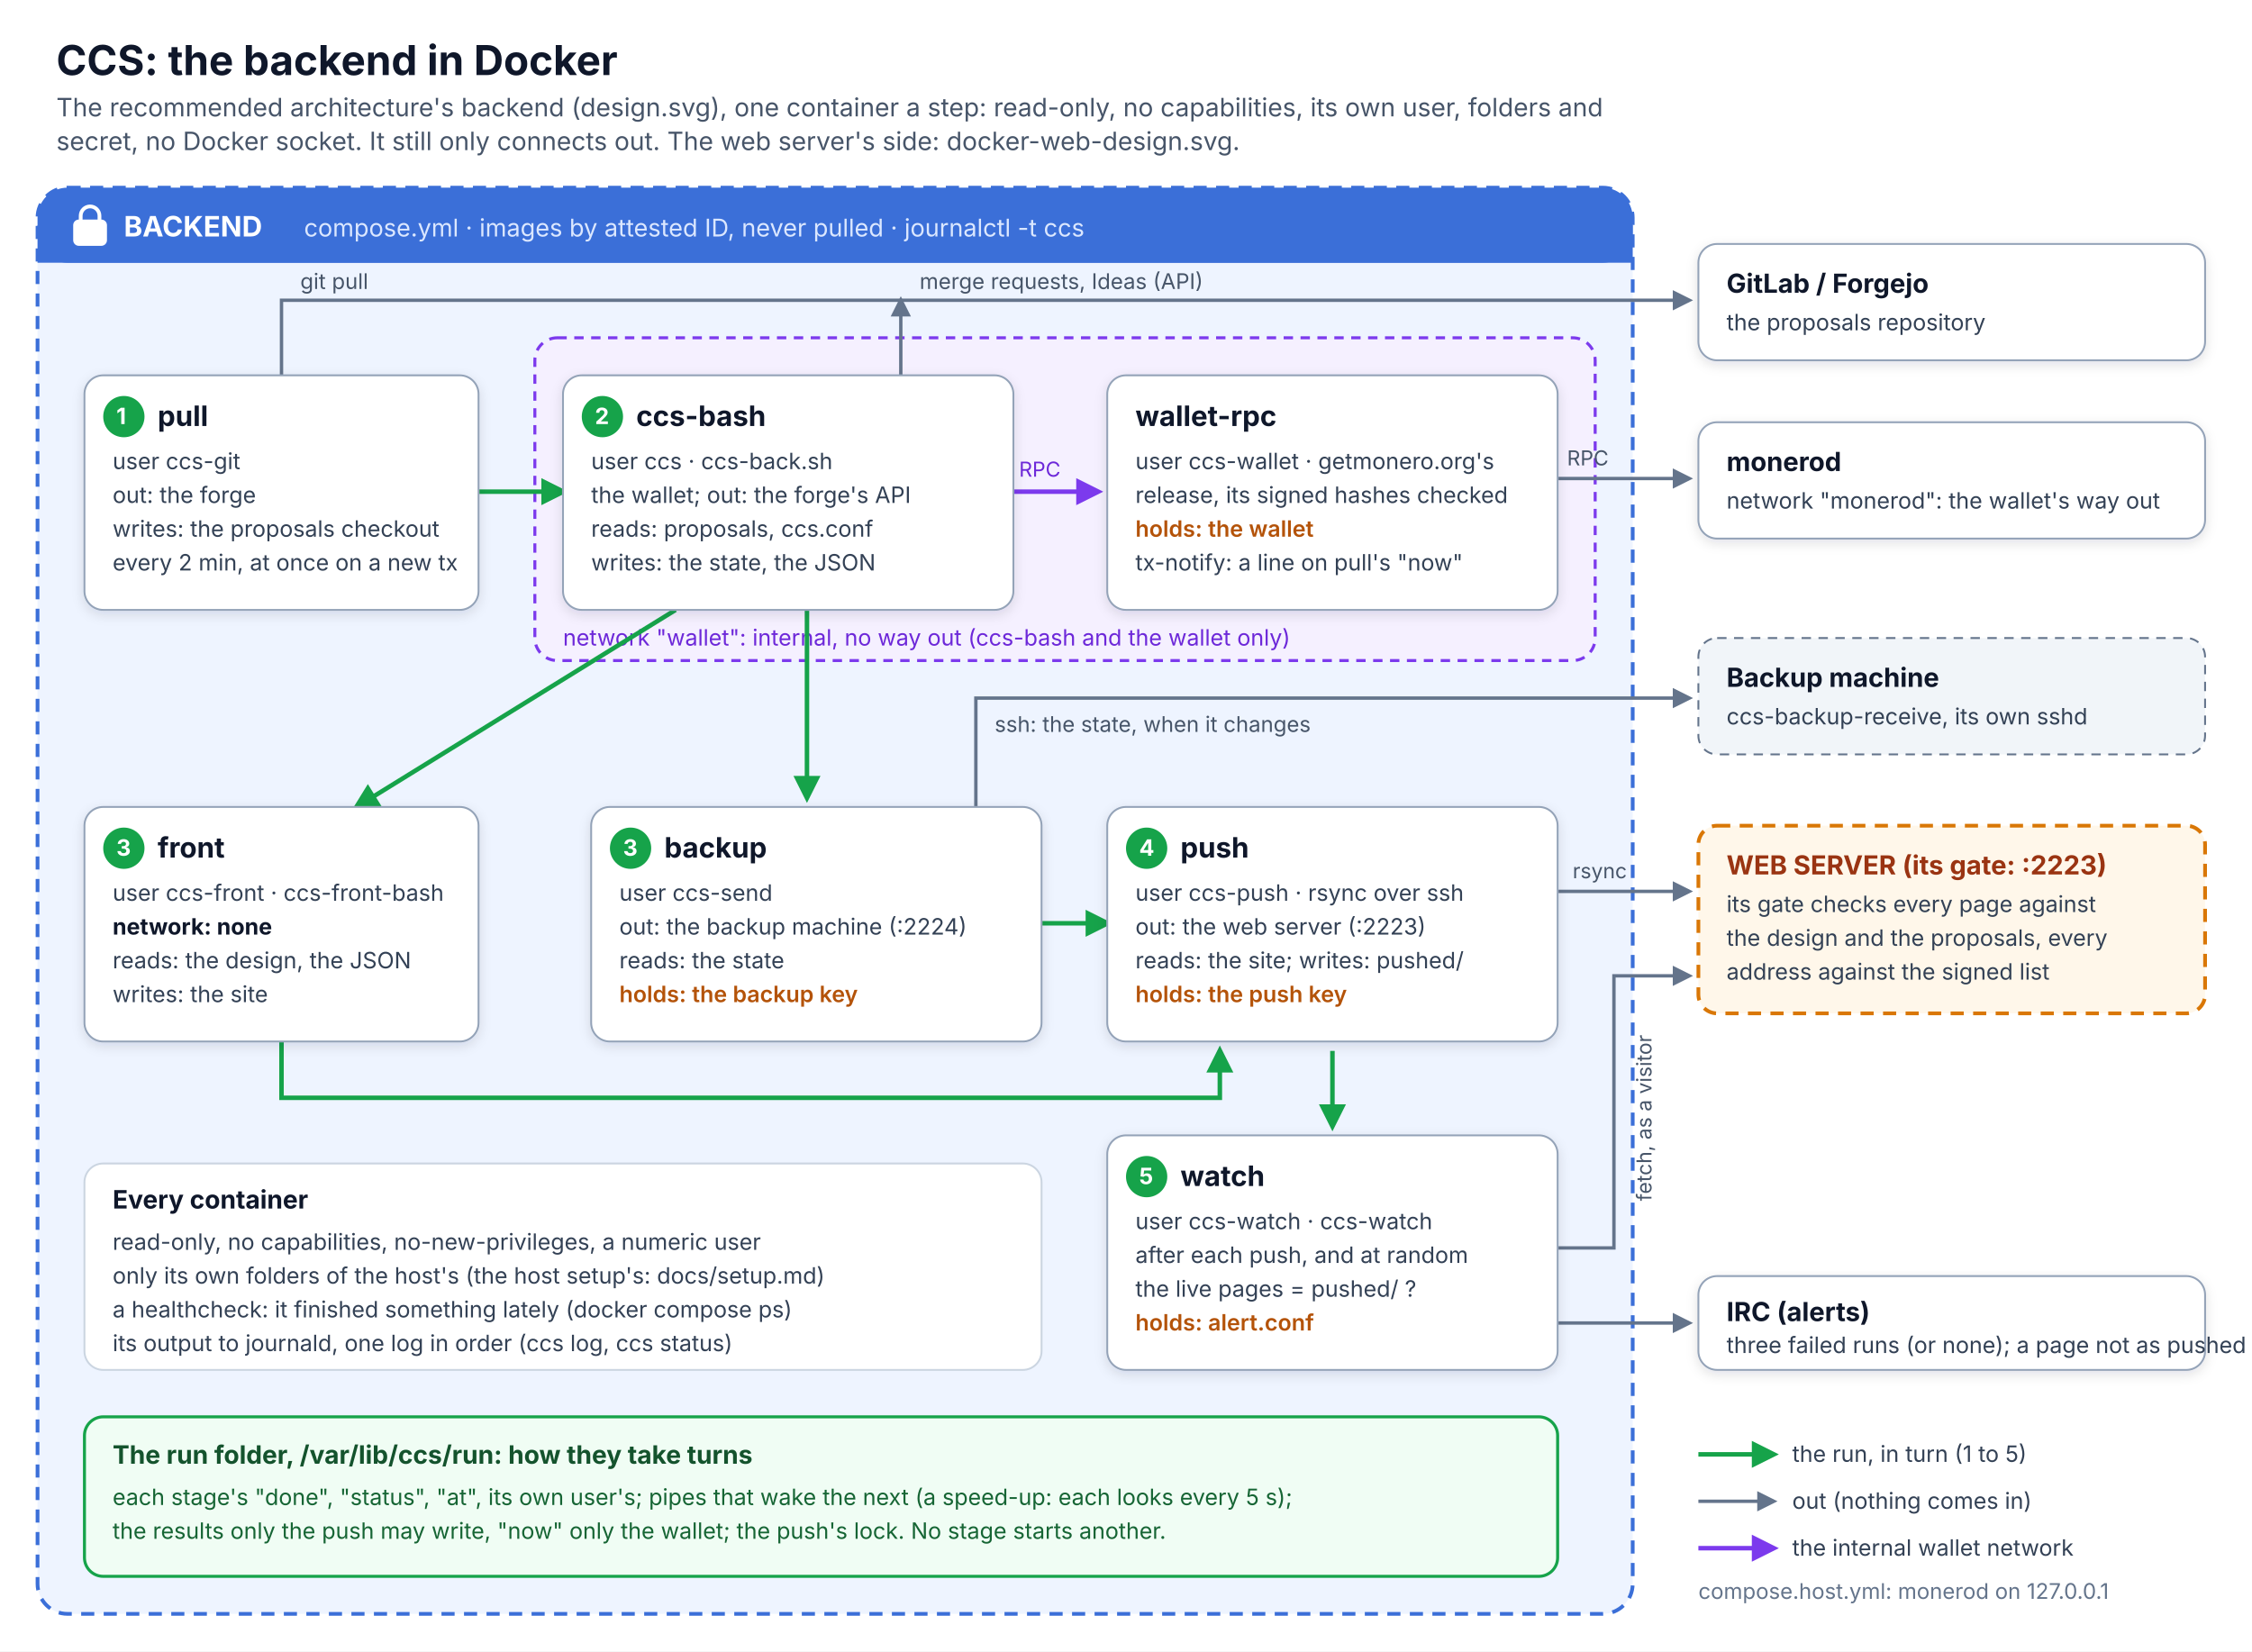
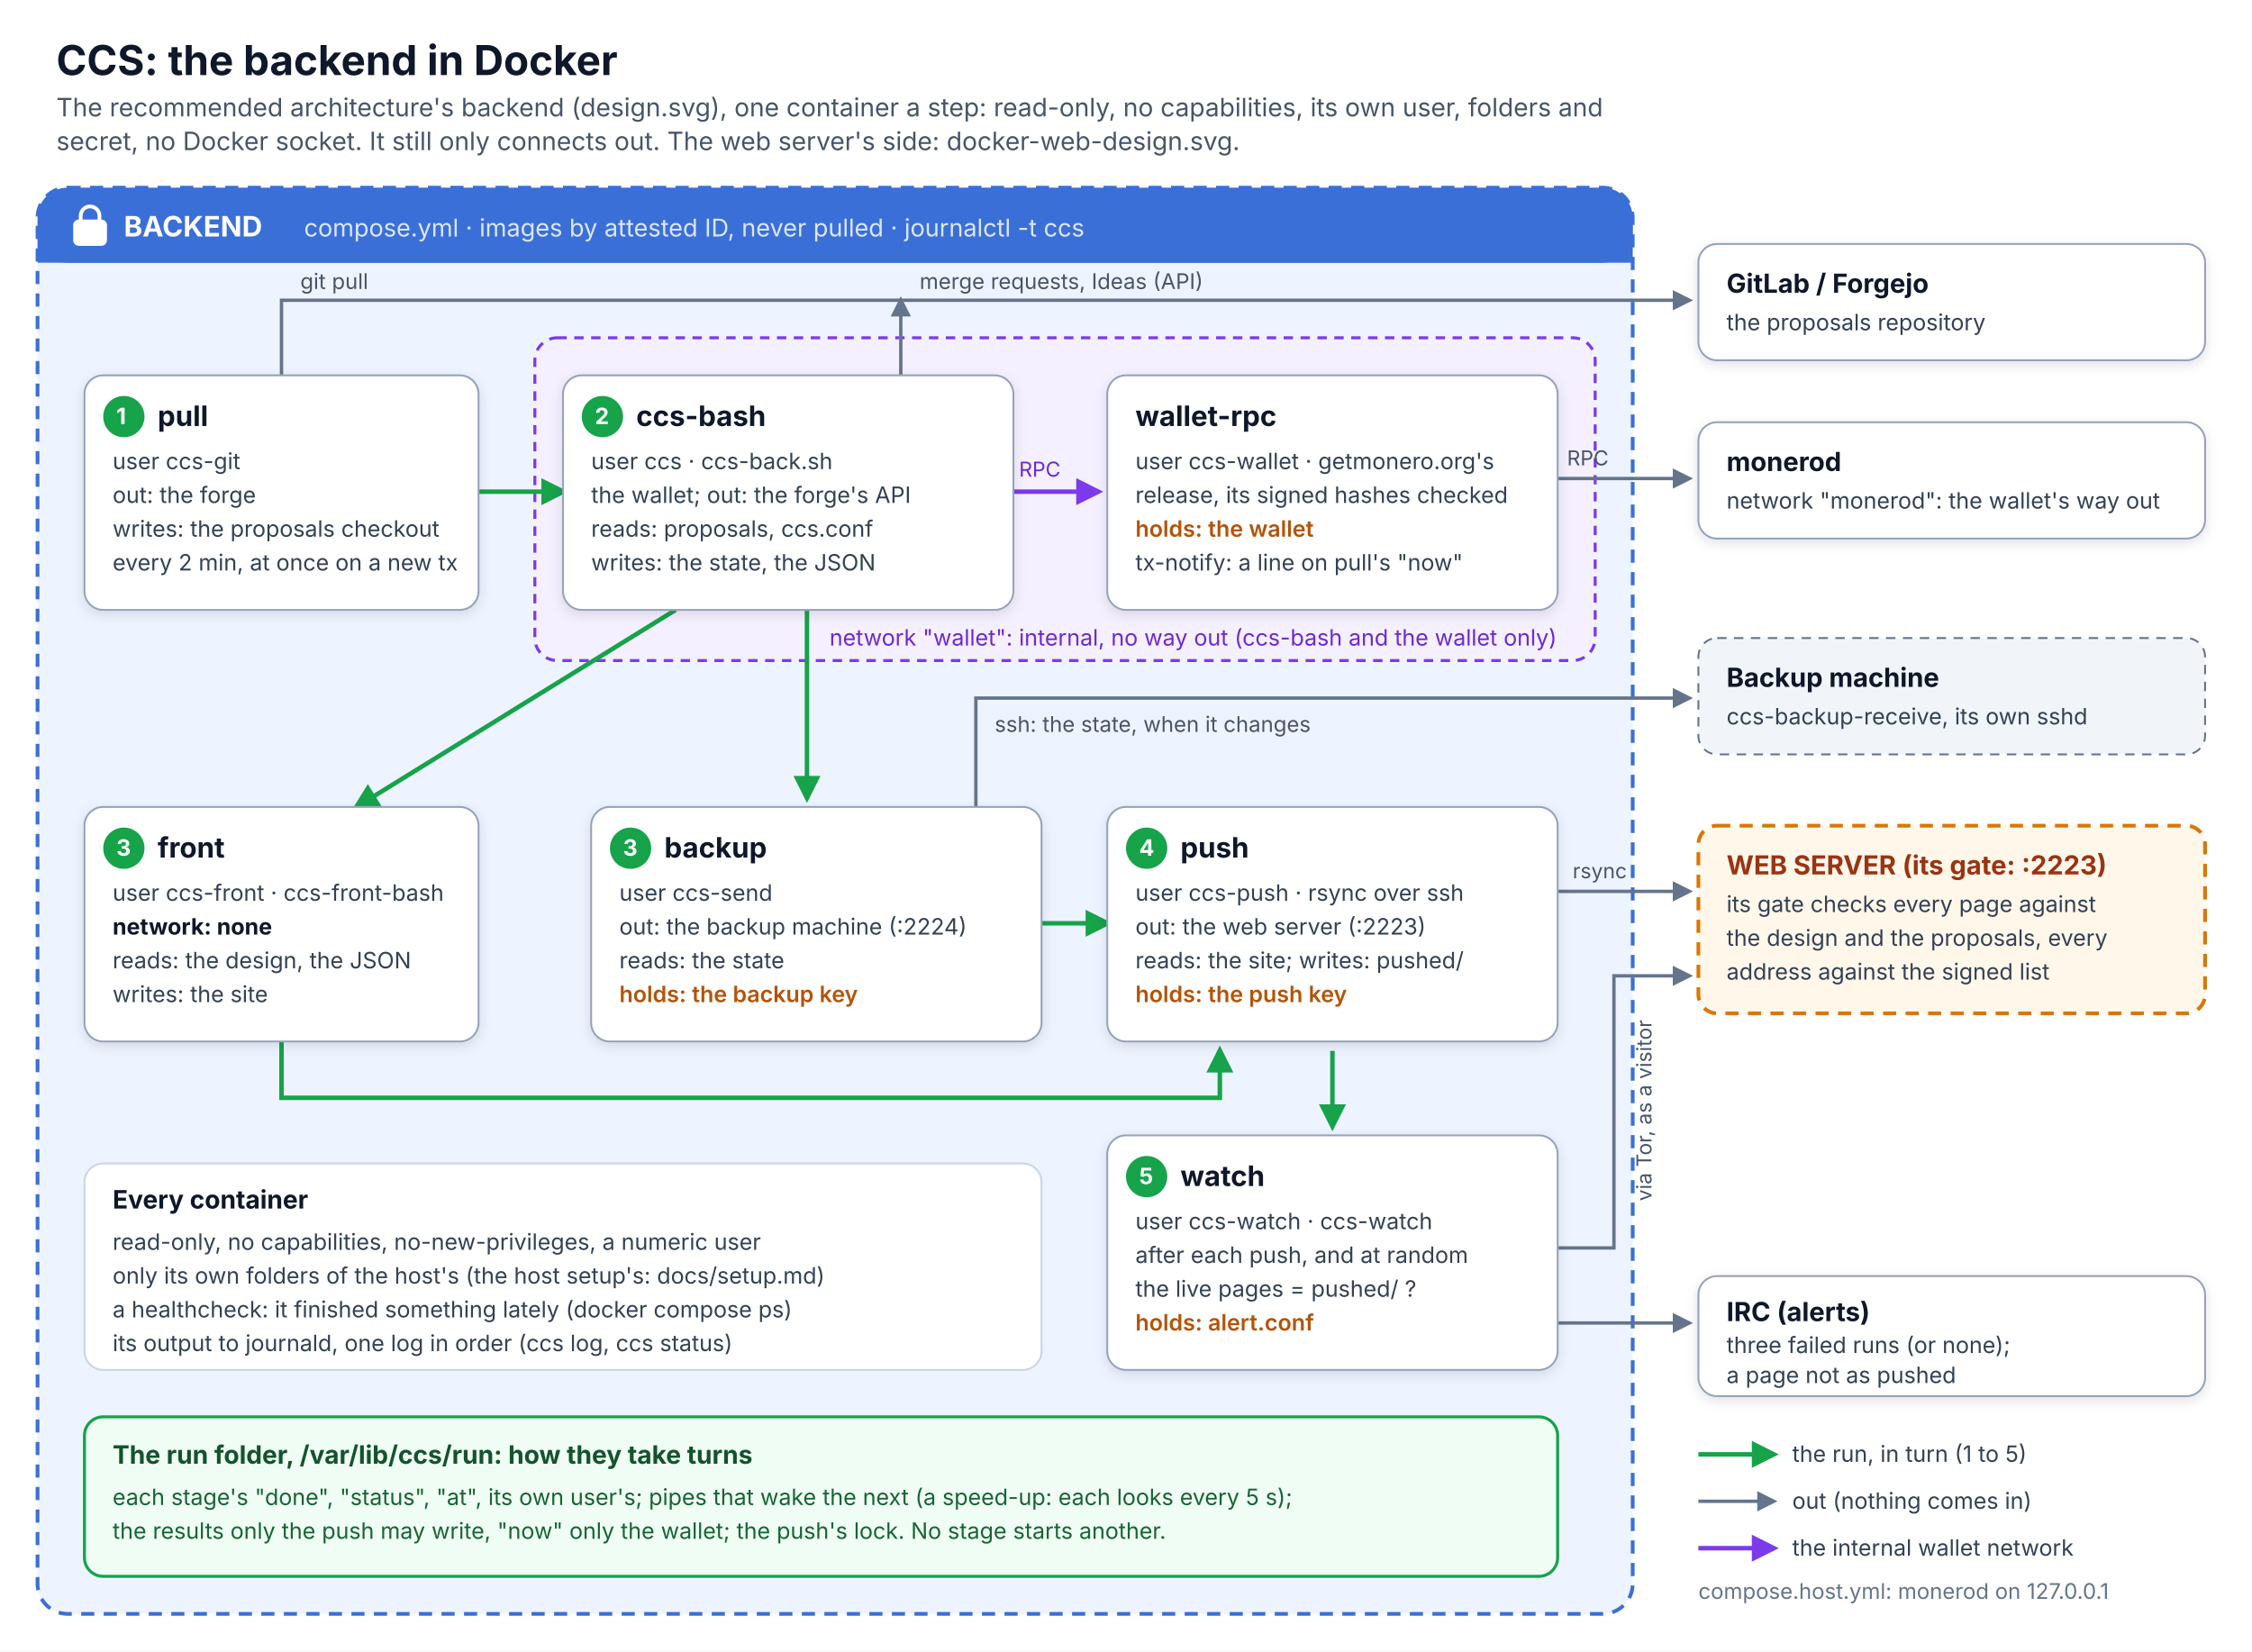
<svg xmlns="http://www.w3.org/2000/svg" viewBox="0 0 1200 880" width="1200" height="880" font-family="Inter, Helvetica, Arial, sans-serif">
  <defs>
    <filter id="sh" x="-10%" y="-10%" width="120%" height="130%">
      <feDropShadow dx="0" dy="2" stdDeviation="3" flood-color="#0f172a" flood-opacity="0.12" />
    </filter>
    <marker id="g" viewBox="0 0 10 10" refX="8" refY="5" markerWidth="6" markerHeight="6" orient="auto">
      <path d="M0,0 L10,5 L0,10 z" fill="#16a34a" />
    </marker>
    <marker id="s" viewBox="0 0 10 10" refX="8" refY="5" markerWidth="6" markerHeight="6" orient="auto">
      <path d="M0,0 L10,5 L0,10 z" fill="#64748b" />
    </marker>
    <marker id="p" viewBox="0 0 10 10" refX="8" refY="5" markerWidth="6" markerHeight="6" orient="auto">
      <path d="M0,0 L10,5 L0,10 z" fill="#7c3aed" />
    </marker>
  </defs>
  <rect width="1200" height="880" fill="#ffffff" />
  <text x="30" y="40" font-size="22" font-weight="700" fill="#0f172a">CCS: the backend in Docker</text>
  <text x="30" y="62" font-size="13.5" fill="#475569">The recommended architecture's backend (design.svg), one container a step: read-only, no capabilities, its own user, folders and</text>
  <text x="30" y="80" font-size="13.5" fill="#475569">secret, no Docker socket. It still only connects out. The web server's side: docker-web-design.svg.</text>
  <rect x="20" y="100" width="850" height="760" rx="16" fill="#eef4ff" stroke="#3b6fd8" stroke-width="2" stroke-dasharray="7 5" />
  <rect x="20" y="100" width="850" height="40" rx="16" fill="#3b6fd8" />
  <rect x="20" y="120" width="850" height="20" fill="#3b6fd8" />
  <g transform="translate(40,110)" fill="none" stroke="#ffffff" stroke-width="2">
    <rect x="0" y="8" width="16" height="12" rx="2" fill="#ffffff" />
    <path d="M3,8 V5 a5,5 0 0 1 10,0 V8" />
  </g>
  <text x="66" y="126" font-size="15" font-weight="700" fill="#ffffff">BACKEND</text>
  <text x="162" y="126" font-size="13" fill="#dbe7ff">compose.yml · images by attested ID, never pulled · journalctl -t ccs</text>
  <rect x="285" y="180" width="565" height="172" rx="12" fill="#f5f0ff" stroke="#7c3aed" stroke-width="1.6" stroke-dasharray="5 4" />
-   <text x="300" y="344" font-size="12" fill="#6d28d9">network "wallet": internal, no way out (ccs-bash and the wallet only)</text>
+   <text x="442" y="344" font-size="12" fill="#6d28d9">network "wallet": internal, no way out (ccs-bash and the wallet only)</text>
  <g fill="none" stroke="#64748b" stroke-width="1.8" marker-end="url(#s)">
    <path d="M150,200 V160 H900" />
    <path d="M480,200 V160" />
    <path d="M830,255 H900" />
    <path d="M520,430 V372 H900" />
    <path d="M830,475 H900" />
    <path d="M830,665 H860 V520 H900" />
    <path d="M830,705 H900" />
  </g>
  <text x="160" y="154" font-size="11.5" fill="#475569">git pull</text>
  <text x="490" y="154" font-size="11.5" fill="#475569">merge requests, Ideas (API)</text>
  <text x="530" y="390" font-size="11.5" fill="#475569">ssh: the state, when it changes</text>
  <text x="835" y="248" font-size="11" fill="#475569">RPC</text>
  <g fill="none" stroke="#16a34a" stroke-width="2.4" marker-end="url(#g)">
    <path d="M255,262 H300" />
    <path d="M360,325 L190,430" />
    <path d="M430,325 V425" />
    <path d="M555,492 H590" />
    <path d="M150,555 V585 H650 V560" />
    <path d="M710,560 V600" />
  </g>
  <path d="M540,262 H585" fill="none" stroke="#7c3aed" stroke-width="2.4" marker-end="url(#p)" />
  <text x="543" y="254" font-size="11" fill="#6d28d9">RPC</text>
  <g font-size="12" fill="#334155">
    <g filter="url(#sh)">
      <rect x="45" y="200" width="210" height="125" rx="10" fill="#ffffff" stroke="#94a3b8" />
    </g>
    <circle cx="66" cy="222" r="11" fill="#16a34a" />
    <text x="62" y="226" font-size="12" font-weight="700" fill="#ffffff">1</text>
    <text x="84" y="227" font-size="15" font-weight="700" fill="#0f172a">pull</text>
    <text x="60" y="250">user ccs-git</text>
    <text x="60" y="268">out: the forge</text>
    <text x="60" y="286">writes: the proposals checkout</text>
    <text x="60" y="304">every 2 min, at once on a new tx</text>
    <g filter="url(#sh)">
      <rect x="300" y="200" width="240" height="125" rx="10" fill="#ffffff" stroke="#94a3b8" />
    </g>
    <circle cx="321" cy="222" r="11" fill="#16a34a" />
    <text x="317" y="226" font-size="12" font-weight="700" fill="#ffffff">2</text>
    <text x="339" y="227" font-size="15" font-weight="700" fill="#0f172a">ccs-bash</text>
    <text x="315" y="250">user ccs · ccs-back.sh</text>
    <text x="315" y="268">the wallet; out: the forge's API</text>
    <text x="315" y="286">reads: proposals, ccs.conf</text>
    <text x="315" y="304">writes: the state, the JSON</text>
    <g filter="url(#sh)">
      <rect x="590" y="200" width="240" height="125" rx="10" fill="#ffffff" stroke="#94a3b8" />
    </g>
    <text x="605" y="227" font-size="15" font-weight="700" fill="#0f172a">wallet-rpc</text>
    <text x="605" y="250">user ccs-wallet · getmonero.org's</text>
    <text x="605" y="268">release, its signed hashes checked</text>
    <text x="605" y="286" fill="#b45309" font-weight="600">holds: the wallet</text>
    <text x="605" y="304">tx-notify: a line on pull's "now"</text>
    <g filter="url(#sh)">
      <rect x="45" y="430" width="210" height="125" rx="10" fill="#ffffff" stroke="#94a3b8" />
    </g>
    <circle cx="66" cy="452" r="11" fill="#16a34a" />
    <text x="62" y="456" font-size="12" font-weight="700" fill="#ffffff">3</text>
    <text x="84" y="457" font-size="15" font-weight="700" fill="#0f172a">front</text>
    <text x="60" y="480">user ccs-front · ccs-front-bash</text>
    <text x="60" y="498" font-weight="700" fill="#0f172a">network: none</text>
    <text x="60" y="516">reads: the design, the JSON</text>
    <text x="60" y="534">writes: the site</text>
    <g filter="url(#sh)">
      <rect x="315" y="430" width="240" height="125" rx="10" fill="#ffffff" stroke="#94a3b8" />
    </g>
    <circle cx="336" cy="452" r="11" fill="#16a34a" />
    <text x="332" y="456" font-size="12" font-weight="700" fill="#ffffff">3</text>
    <text x="354" y="457" font-size="15" font-weight="700" fill="#0f172a">backup</text>
    <text x="330" y="480">user ccs-send</text>
    <text x="330" y="498">out: the backup machine (:2224)</text>
    <text x="330" y="516">reads: the state</text>
    <text x="330" y="534" fill="#b45309" font-weight="600">holds: the backup key</text>
    <g filter="url(#sh)">
      <rect x="590" y="430" width="240" height="125" rx="10" fill="#ffffff" stroke="#94a3b8" />
    </g>
    <circle cx="611" cy="452" r="11" fill="#16a34a" />
    <text x="607" y="456" font-size="12" font-weight="700" fill="#ffffff">4</text>
    <text x="629" y="457" font-size="15" font-weight="700" fill="#0f172a">push</text>
    <text x="605" y="480">user ccs-push · rsync over ssh</text>
    <text x="605" y="498">out: the web server (:2223)</text>
    <text x="605" y="516">reads: the site; writes: pushed/</text>
    <text x="605" y="534" fill="#b45309" font-weight="600">holds: the push key</text>
    <g filter="url(#sh)">
      <rect x="590" y="605" width="240" height="125" rx="10" fill="#ffffff" stroke="#94a3b8" />
    </g>
    <circle cx="611" cy="627" r="11" fill="#16a34a" />
    <text x="607" y="631" font-size="12" font-weight="700" fill="#ffffff">5</text>
    <text x="629" y="632" font-size="15" font-weight="700" fill="#0f172a">watch</text>
    <text x="605" y="655">user ccs-watch · ccs-watch</text>
    <text x="605" y="673">after each push, and at random</text>
    <text x="605" y="691">the live pages = pushed/ ?</text>
    <text x="605" y="709" fill="#b45309" font-weight="600">holds: alert.conf</text>
  </g>
  <rect x="45" y="620" width="510" height="110" rx="10" fill="#ffffff" stroke="#cbd5e1" />
  <text x="60" y="644" font-size="13.5" font-weight="700" fill="#0f172a">Every container</text>
  <g font-size="12" fill="#334155">
    <text x="60" y="666">read-only, no capabilities, no-new-privileges, a numeric user</text>
    <text x="60" y="684">only its own folders of the host's (the host setup's: docs/setup.md)</text>
    <text x="60" y="702">a healthcheck: it finished something lately (docker compose ps)</text>
    <text x="60" y="720">its output to journald, one log in order (ccs log, ccs status)</text>
  </g>
  <rect x="45" y="755" width="785" height="85" rx="10" fill="#f0fdf4" stroke="#16a34a" stroke-width="1.6" />
  <text x="60" y="780" font-size="13.5" font-weight="700" fill="#14532d">The run folder, /var/lib/ccs/run: how they take turns</text>
  <g font-size="12" fill="#166534">
    <text x="60" y="802">each stage's "done", "status", "at", its own user's; pipes that wake the next (a speed-up: each looks every 5 s);</text>
    <text x="60" y="820">the results only the push may write, "now" only the wallet; the push's lock. No stage starts another.</text>
  </g>
  <g font-size="12" fill="#334155">
    <g filter="url(#sh)">
      <rect x="905" y="130" width="270" height="62" rx="10" fill="#ffffff" stroke="#94a3b8" />
    </g>
    <text x="920" y="156" font-size="14" font-weight="700" fill="#0f172a">GitLab / Forgejo</text>
    <text x="920" y="176">the proposals repository</text>
    <g filter="url(#sh)">
      <rect x="905" y="225" width="270" height="62" rx="10" fill="#ffffff" stroke="#94a3b8" />
    </g>
    <text x="920" y="251" font-size="14" font-weight="700" fill="#0f172a">monerod</text>
    <text x="920" y="271">network "monerod": the wallet's way out</text>
    <rect x="905" y="340" width="270" height="62" rx="10" fill="#f1f5f9" stroke="#64748b" stroke-dasharray="5 4" />
    <text x="920" y="366" font-size="14" font-weight="700" fill="#0f172a">Backup machine</text>
    <text x="920" y="386">ccs-backup-receive, its own sshd</text>
    <rect x="905" y="440" width="270" height="100" rx="10" fill="#fff7ea" stroke="#d97706" stroke-width="2" stroke-dasharray="7 5" />
    <text x="920" y="466" font-size="14" font-weight="700" fill="#9a3412">WEB SERVER (its gate: :2223)</text>
    <text x="920" y="486">its gate checks every page against</text>
    <text x="920" y="504">the design and the proposals, every</text>
    <text x="920" y="522">address against the signed list</text>
    <g filter="url(#sh)">
-       <rect x="905" y="680" width="270" height="50" rx="10" fill="#ffffff" stroke="#94a3b8" />
+       <rect x="905" y="680" width="270" height="64" rx="10" fill="#ffffff" stroke="#94a3b8" />
    </g>
    <text x="920" y="704" font-size="14" font-weight="700" fill="#0f172a">IRC (alerts)</text>
-     <text x="920" y="721">three failed runs (or none); a page not as pushed</text>
+     <text x="920" y="721">three failed runs (or none);</text>
+     <text x="920" y="737">a page not as pushed</text>
  </g>
  <text x="838" y="468" font-size="11" fill="#475569">rsync</text>
-   <text x="880" y="640" font-size="11" fill="#475569" transform="rotate(-90 880 640)">fetch, as a visitor</text>
+   <text x="880" y="640" font-size="11" fill="#475569" transform="rotate(-90 880 640)">via Tor, as a visitor</text>
  <g font-size="12" fill="#334155">
    <path d="M905,775 H945" stroke="#16a34a" stroke-width="2.4" marker-end="url(#g)" />
    <text x="955" y="779">the run, in turn (1 to 5)</text>
    <path d="M905,800 H945" stroke="#64748b" stroke-width="1.8" marker-end="url(#s)" />
    <text x="955" y="804">out (nothing comes in)</text>
    <path d="M905,825 H945" stroke="#7c3aed" stroke-width="2.4" marker-end="url(#p)" />
    <text x="955" y="829">the internal wallet network</text>
    <text x="905" y="852" font-size="11.5" fill="#64748b">compose.host.yml: monerod on 127.0.0.1</text>
  </g>
</svg>
